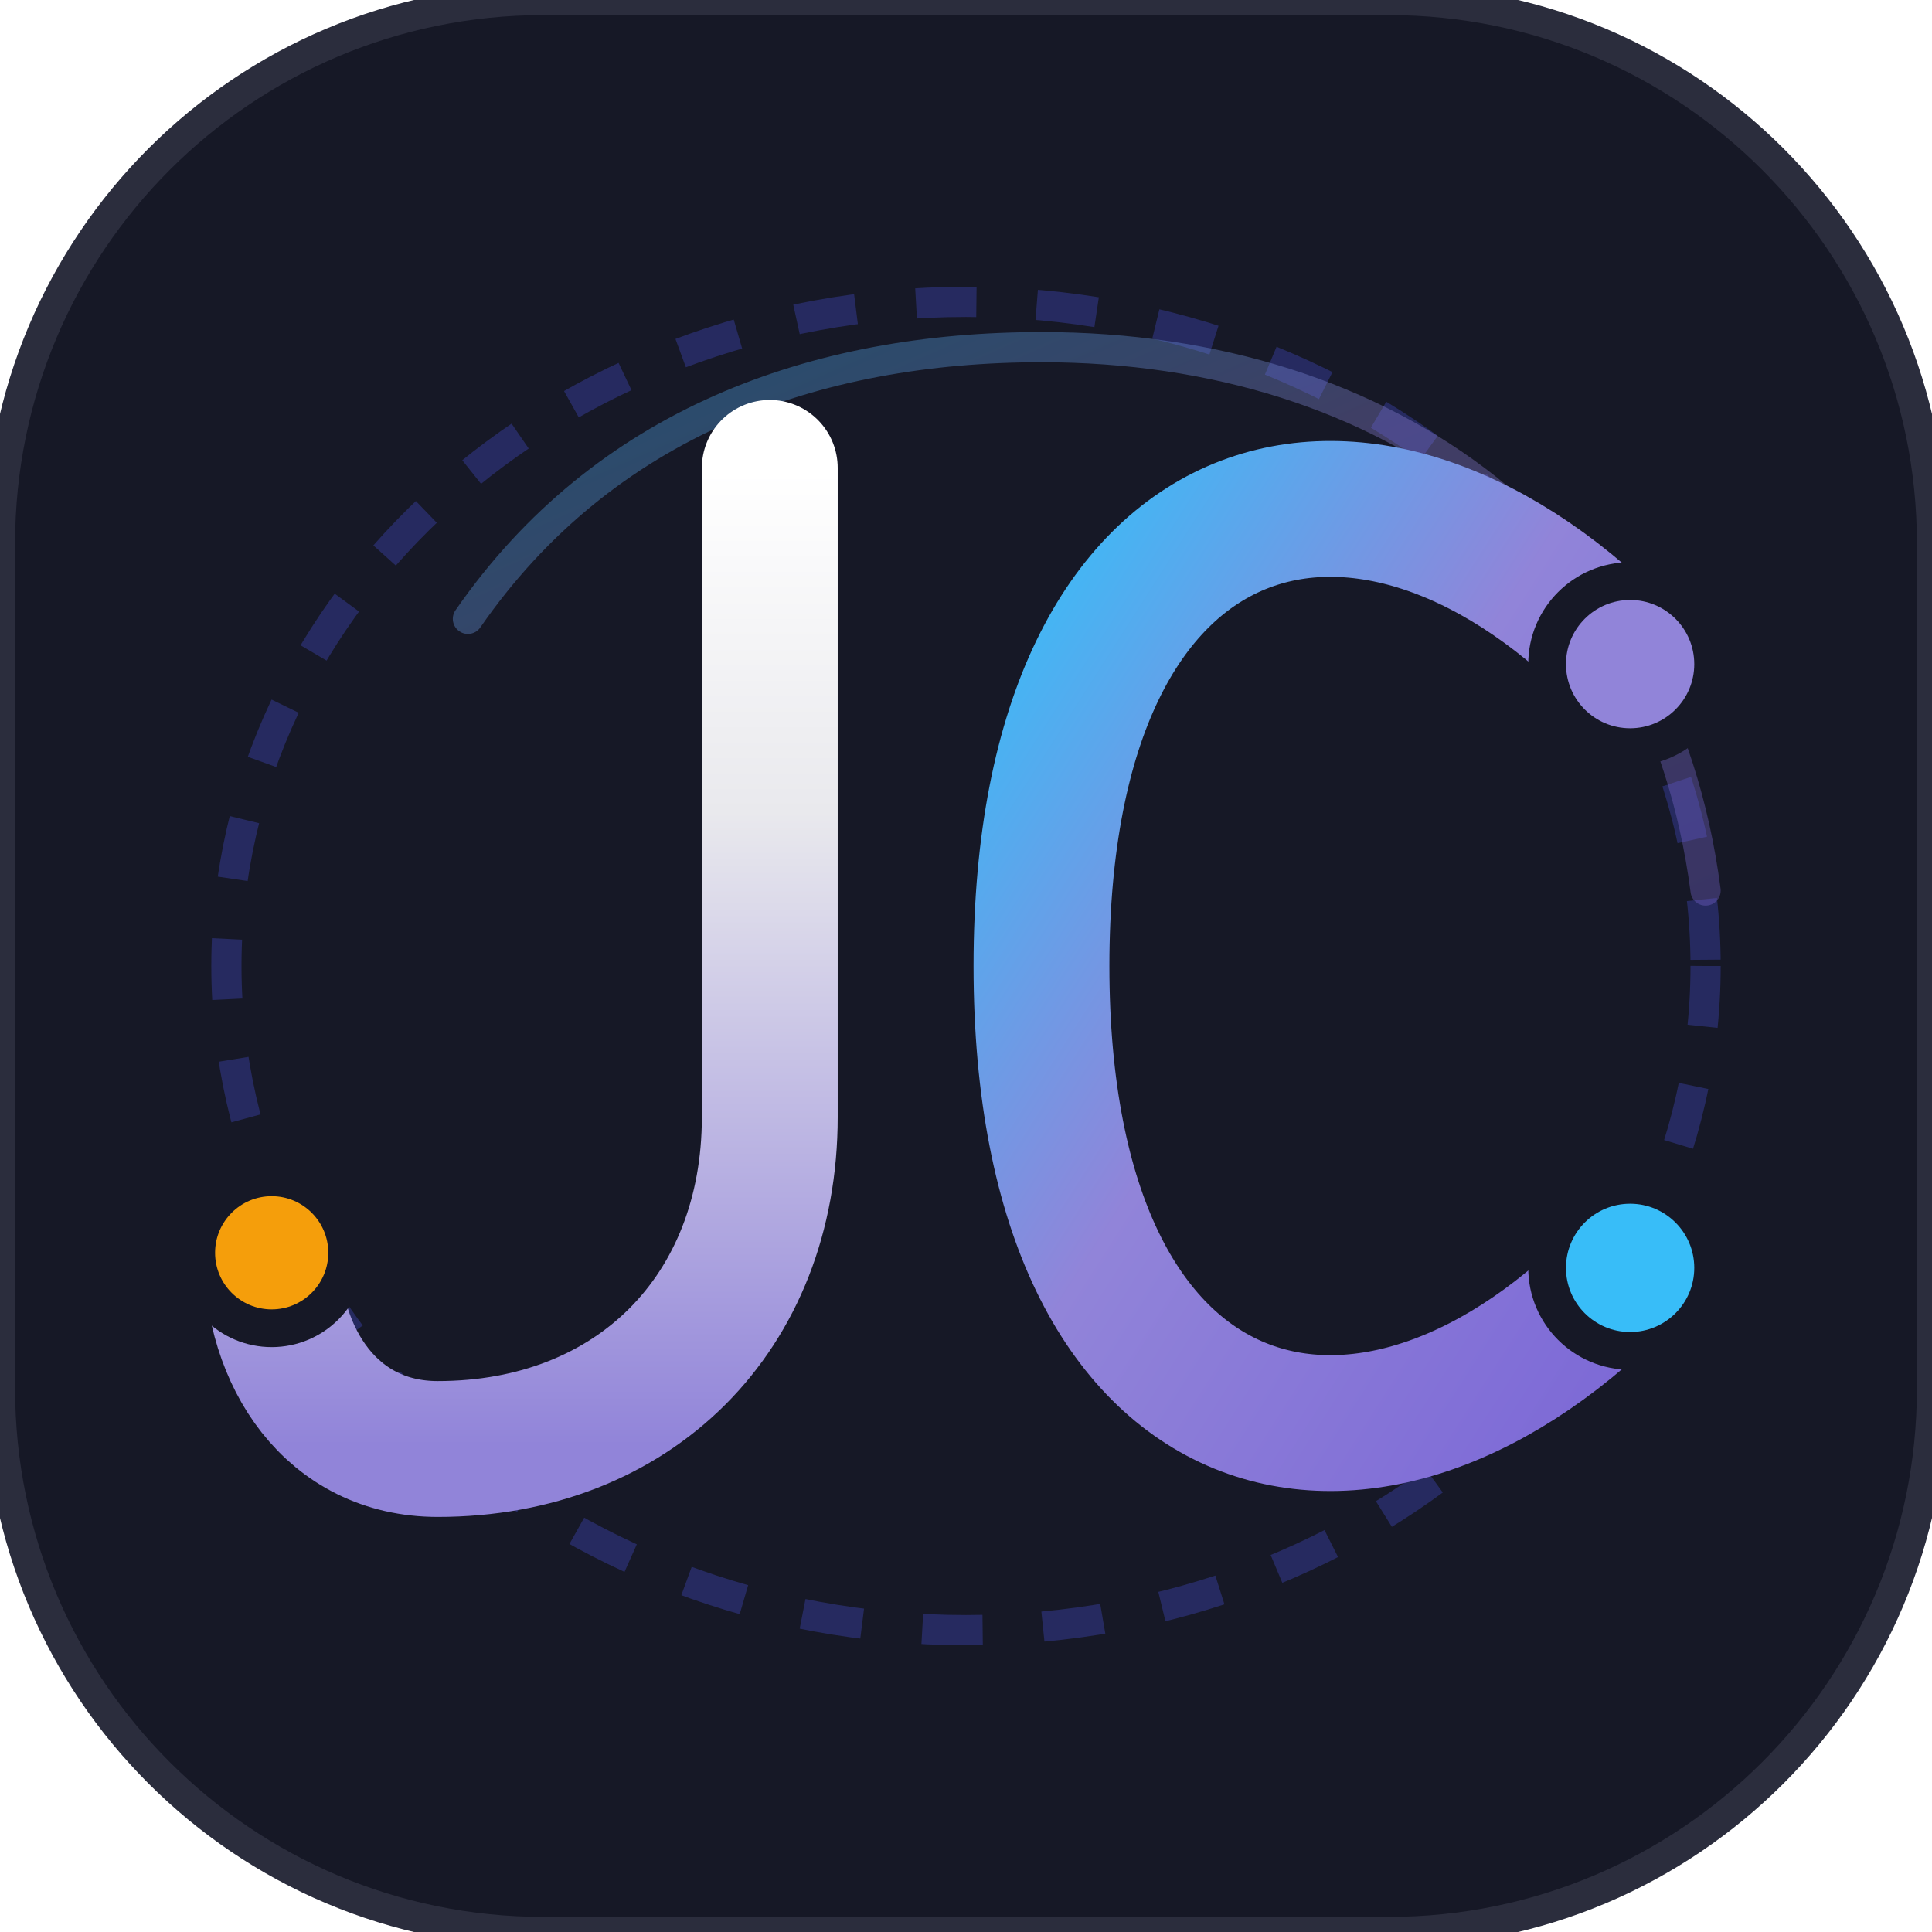
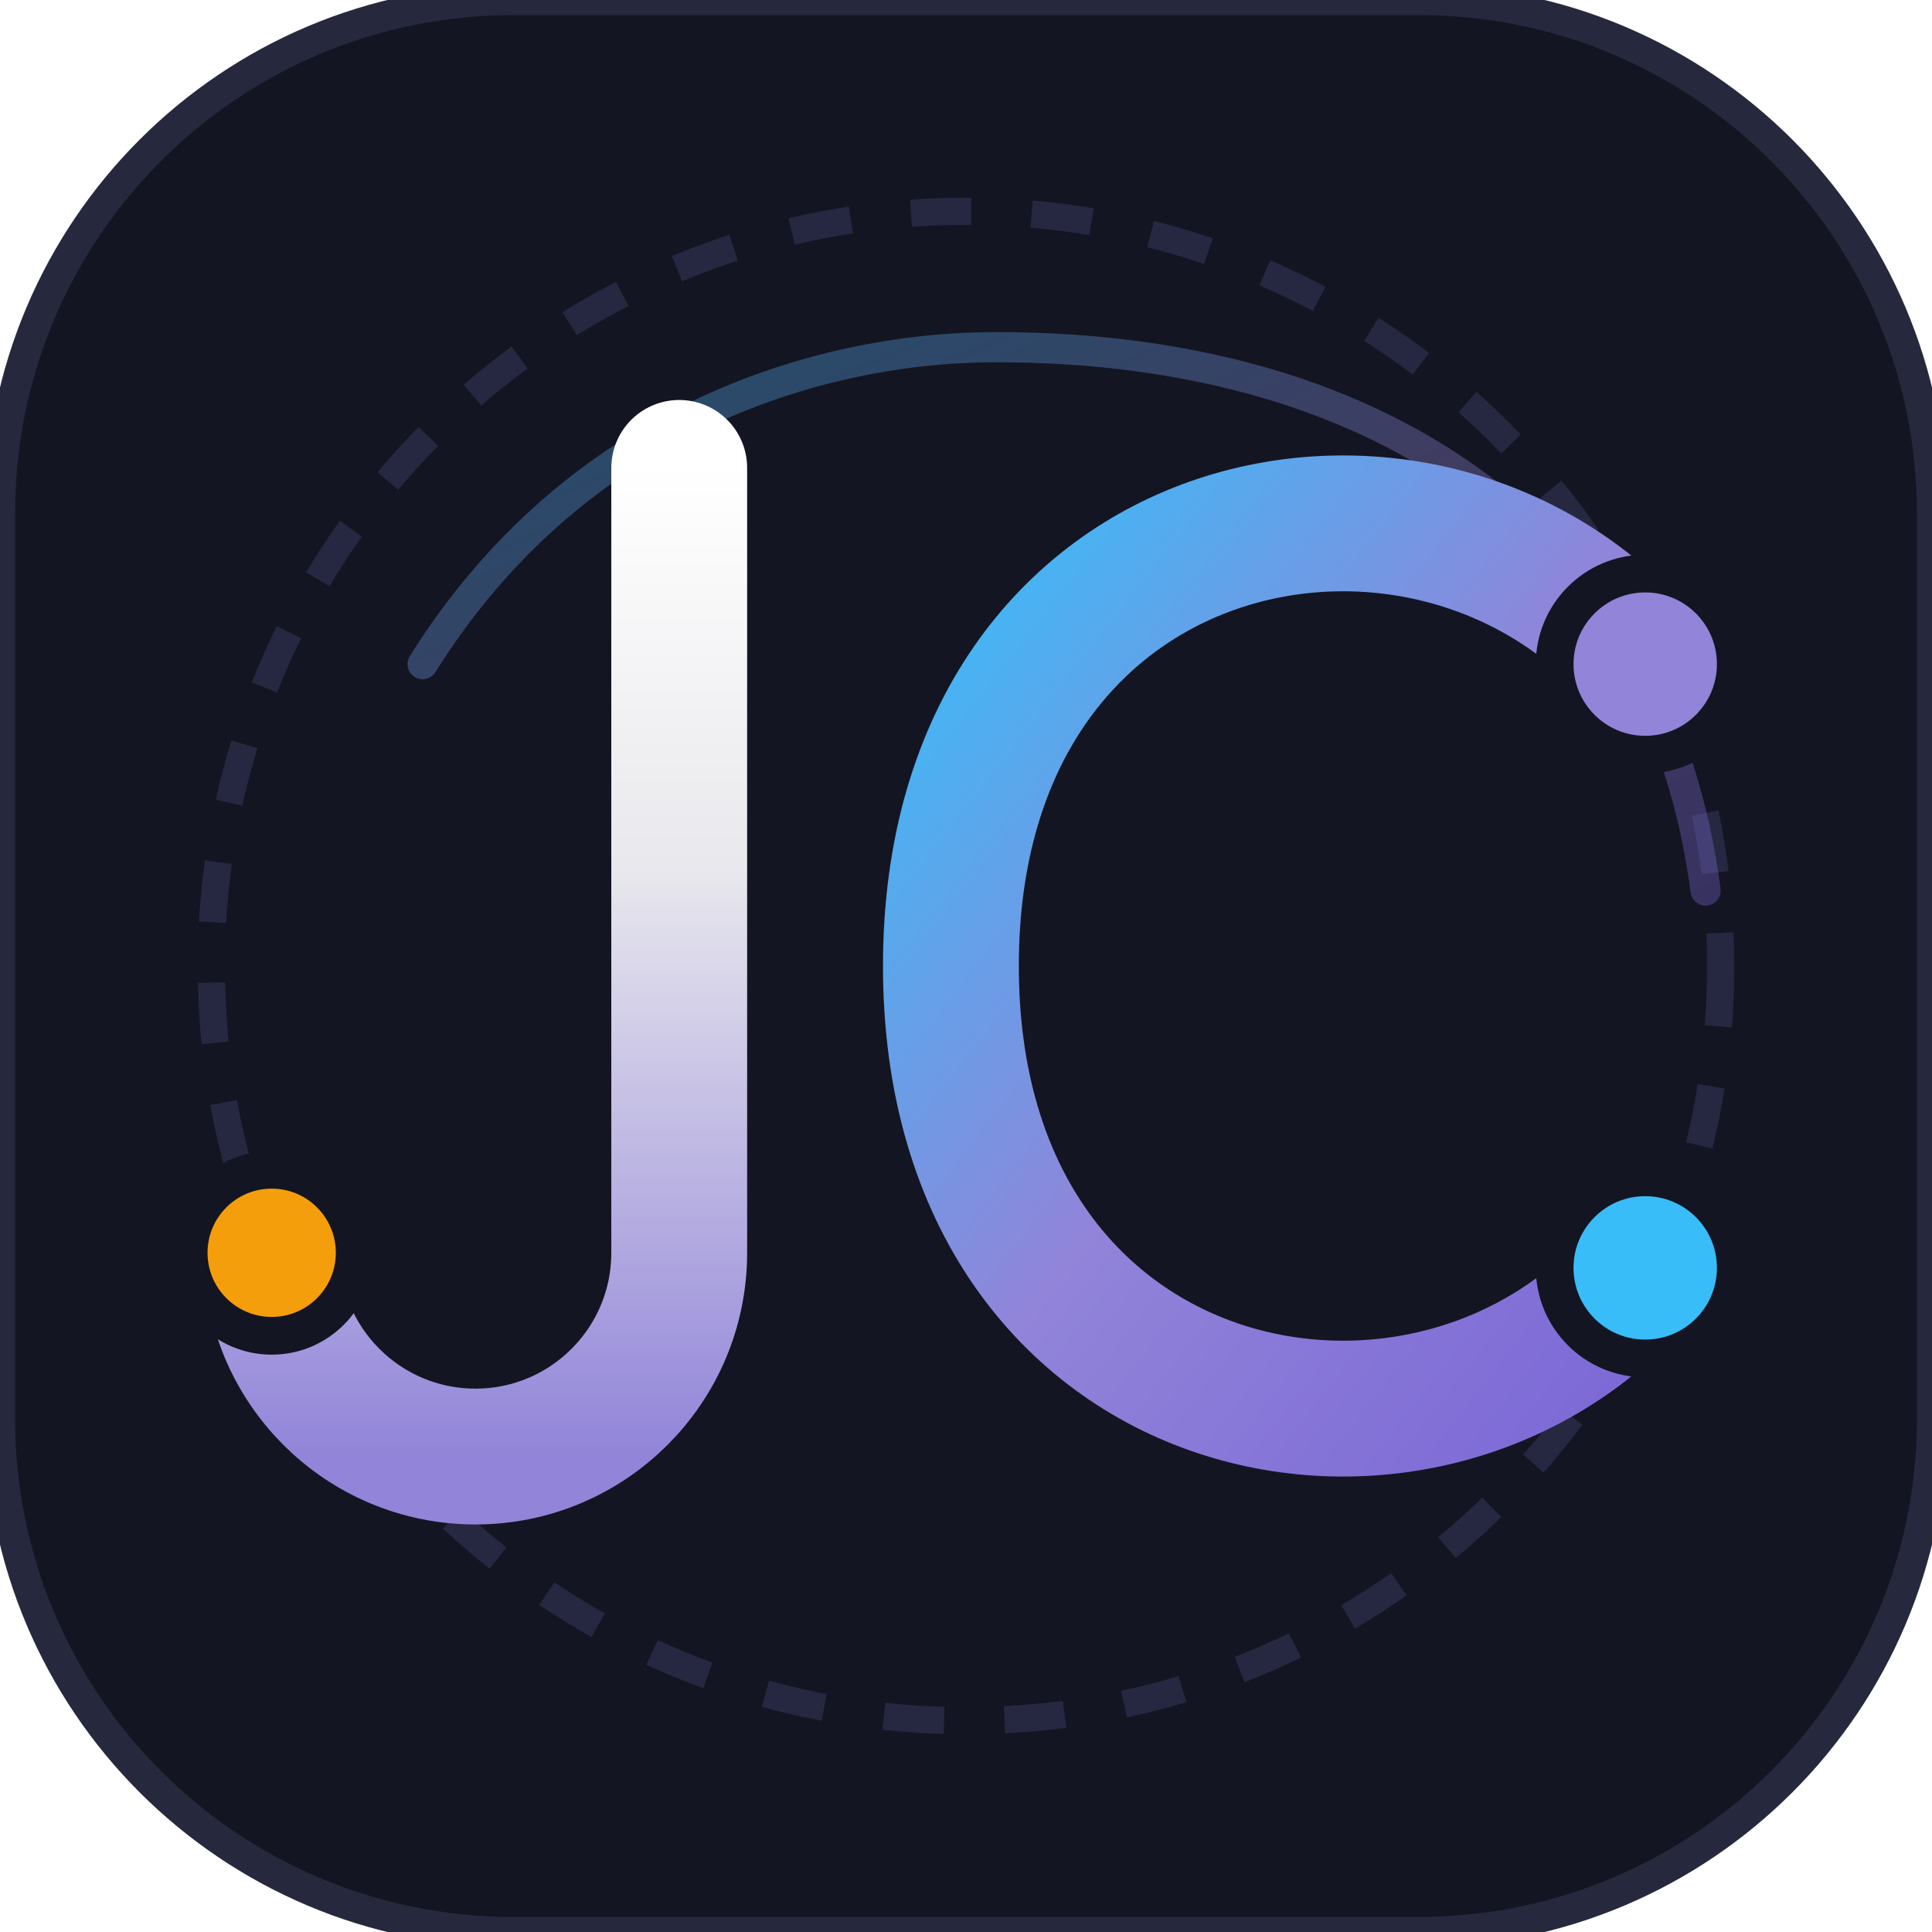
<svg xmlns="http://www.w3.org/2000/svg" viewBox="0 0 128 128" fill="none">
  <defs>
-     <linearGradient id="fav-loop-grad" x1="0%" y1="0%" x2="100%" y2="100%">
+     <linearGradient id="fav-c-grad" x1="0%" y1="0%" x2="100%" y2="100%">
      <stop offset="0%" stop-color="#38bdf8" />
-       <stop offset="45%" stop-color="#9184d9" />
+       <stop offset="50%" stop-color="#9184d9" />
      <stop offset="100%" stop-color="#7c68d6" />
    </linearGradient>
    <linearGradient id="fav-j-grad" x1="0%" y1="0%" x2="0%" y2="100%">
      <stop offset="0%" stop-color="#ffffff" />
-       <stop offset="35%" stop-color="#e9e9ed" />
+       <stop offset="40%" stop-color="#e9e9ed" />
      <stop offset="100%" stop-color="#9184d9" />
    </linearGradient>
  </defs>
-   <rect width="128" height="128" rx="36" fill="#161826" stroke="#2b2d3d" stroke-width="2" />
-   <ellipse cx="64" cy="64" rx="49" ry="44" stroke="#262a60" stroke-width="2" stroke-dasharray="4 4" />
-   <path d="M31 41 C40 28 54 23 69 23 C92 23 110 36 113 59" stroke="url(#fav-loop-grad)" stroke-width="2" stroke-linecap="round" opacity="0.35" />
-   <path d="M51 31 L51 74 C51 87 42 96 29 96 C22 96 18 90 18 83" stroke="url(#fav-j-grad)" stroke-width="9" stroke-linecap="round" stroke-linejoin="round" />
-   <path d="M108 44 C91 26 69 31 69 64 C69 97 91 102 108 84" stroke="url(#fav-loop-grad)" stroke-width="9" stroke-linecap="round" stroke-linejoin="round" />
-   <circle cx="108" cy="44" r="5.5" fill="#9184d9" stroke="#161826" stroke-width="2.5" />
-   <circle cx="108" cy="84" r="5.5" fill="#38bdf8" stroke="#161826" stroke-width="2.5" />
-   <circle cx="18" cy="83" r="5" fill="#f59e0b" stroke="#161826" stroke-width="2.5" />
+   <rect width="128" height="128" rx="34" fill="#141522" stroke="#26293d" stroke-width="2" />
+   <circle cx="64" cy="64" r="50" stroke="#252840" stroke-width="1.8" stroke-dasharray="4 4" />
+   <path d="M28 44 C38 28 54 23 66 23 C92 23 110 36 113 59" stroke="url(#fav-c-grad)" stroke-width="2" stroke-linecap="round" opacity="0.35" />
+   <path d="M45 31 L45 83 A 13.5 13.5 0 0 1 18 83" stroke="url(#fav-j-grad)" stroke-width="9" stroke-linecap="round" stroke-linejoin="round" />
+   <path d="M109 44 C95 27 63 33 63 64 C63 95 95 101 109 84" stroke="url(#fav-c-grad)" stroke-width="9" stroke-linecap="round" stroke-linejoin="round" />
+   <circle cx="109" cy="44" r="6" fill="#9184d9" stroke="#141522" stroke-width="2.5" />
+   <circle cx="109" cy="84" r="6" fill="#38bdf8" stroke="#141522" stroke-width="2.5" />
+   <circle cx="18" cy="83" r="5.5" fill="#f59e0b" stroke="#141522" stroke-width="2.5" />
</svg>
